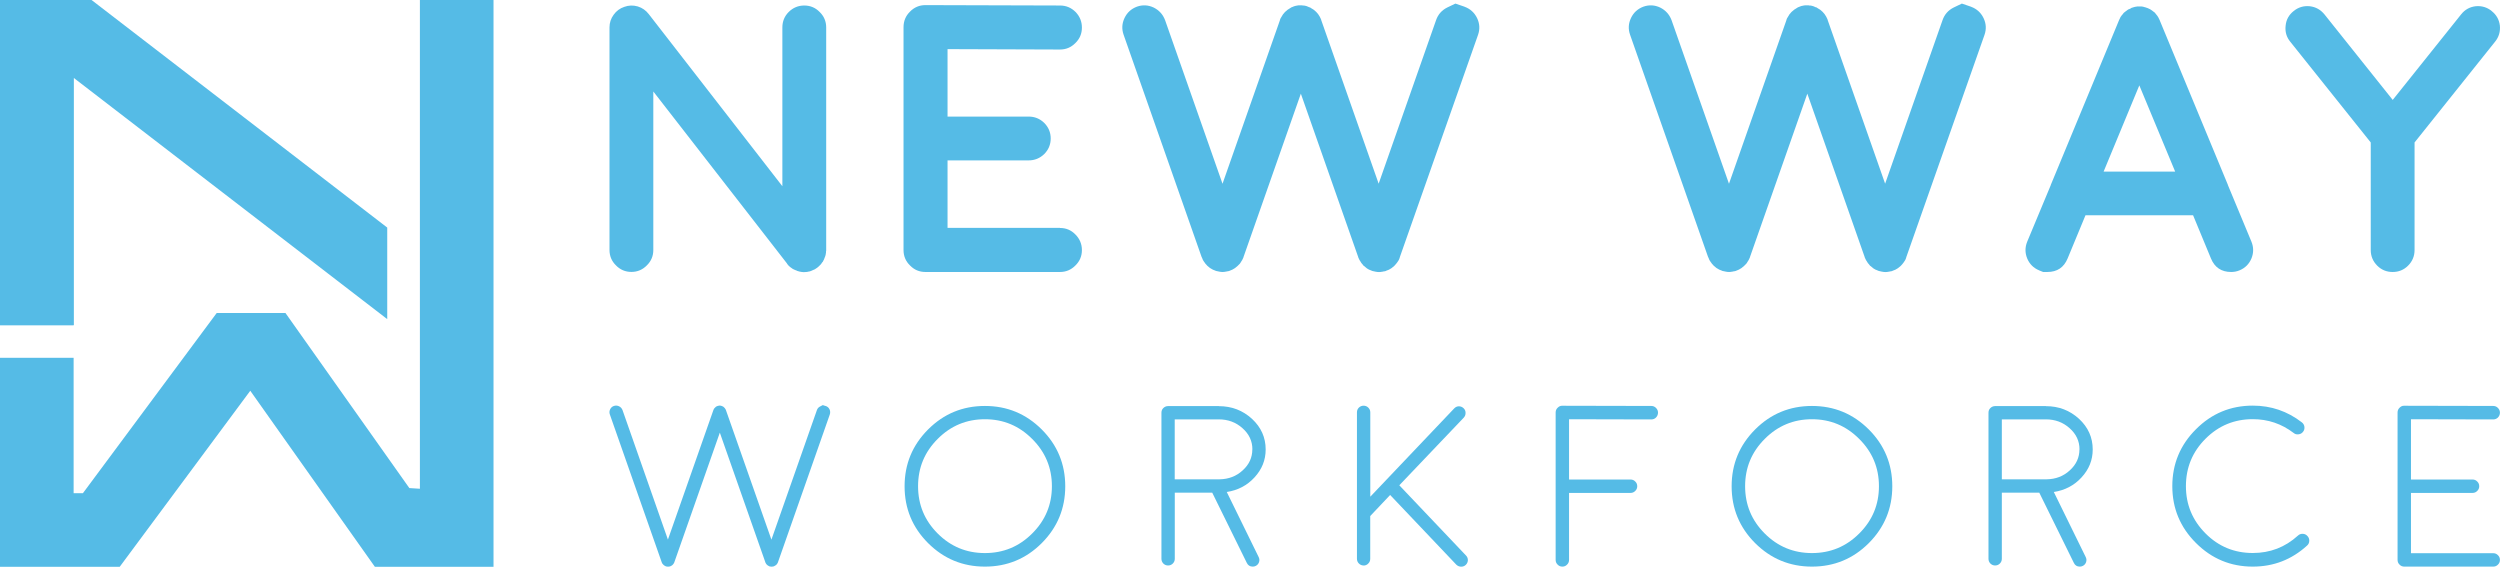
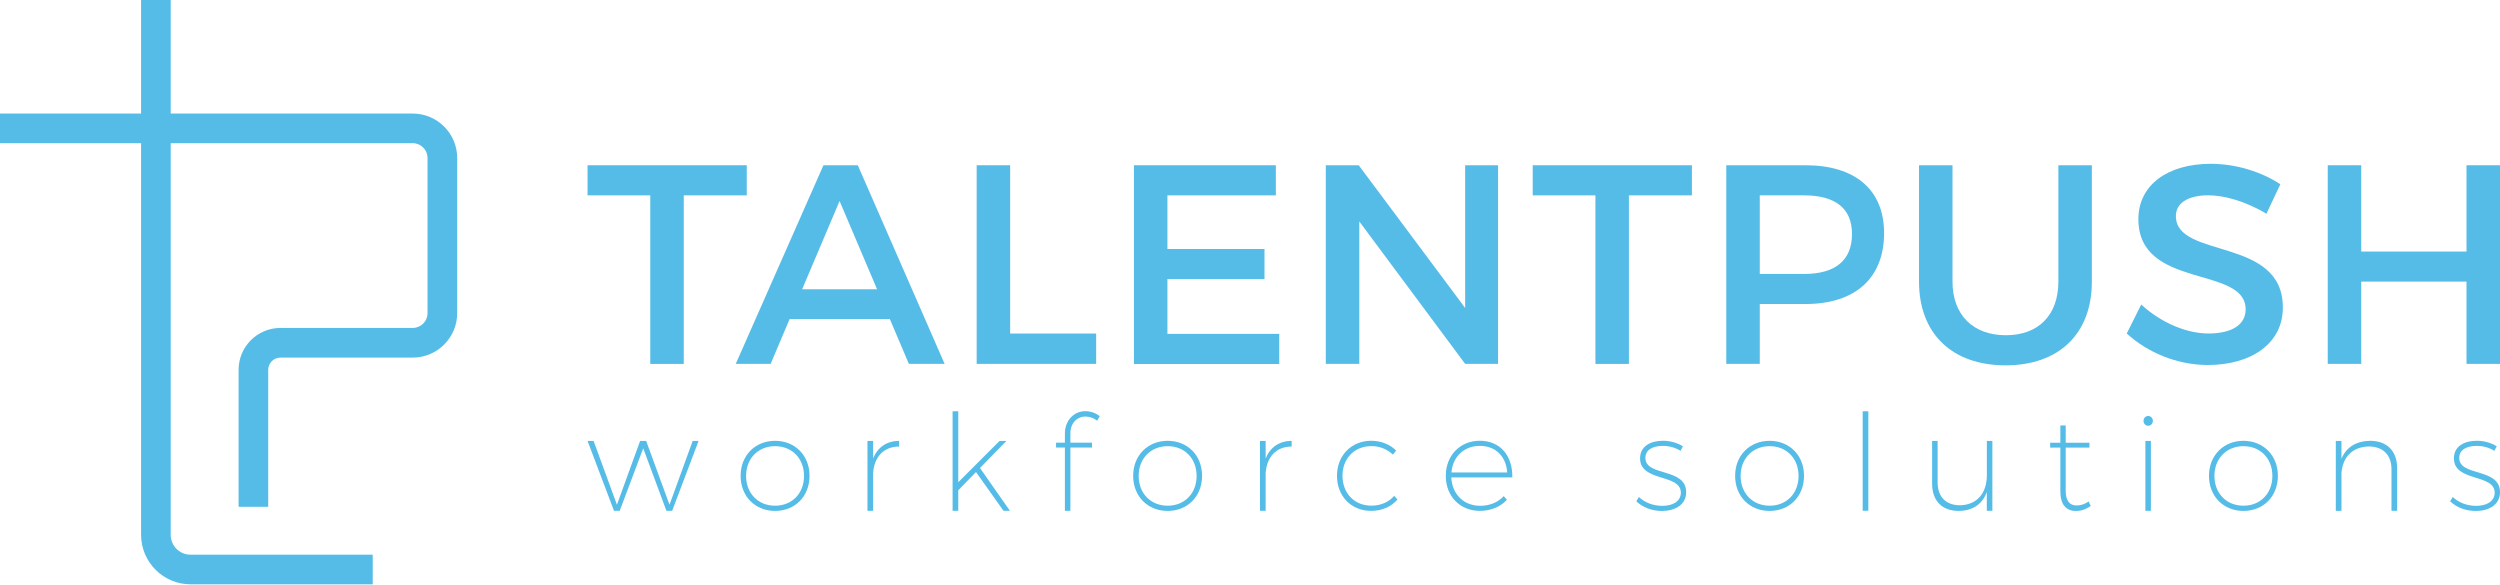
- <svg xmlns="http://www.w3.org/2000/svg" id="Layer_1" height="44" data-name="Layer 1" viewBox="0 0 376.58 85.38">
+ <svg xmlns="http://www.w3.org/2000/svg" version="1.1" id="Layer_1" x="0px" y="0px" viewBox="0 0 517.4 120.93" style="enable-background:new 0 0 517.4 120.93;" xml:space="preserve">
+   <style type="text/css">
+ 	.st0{fill:#55BCE7;}
+ </style>
  <g>
    <g>
-       <rect y="10.08" width="11.09" height="38.91" style="fill: #55bbe6; stroke-width: 0px;" />
-       <polygon points="74.34 0 74.34 85.38 56.47 85.38 37.7 58.86 18.03 85.38 0 85.38 0 53.9 11.09 53.9 11.09 74.29 12.49 74.29 32.64 47.15 43 47.15 61.66 73.52 63.25 73.62 63.25 0 74.34 0" style="fill: #55bbe6; stroke-width: 0px;" />
-     </g>
-     <polygon points="13.79 0 58.33 34.28 58.33 48.07 11.09 11.72 11.09 48.98 0 48.98 0 0 13.79 0" style="fill: #55bbe6; stroke-width: 0px;" />
-   </g>
-   <g>
-     <g>
-       <path d="M118.57,39.71h-.03v-.03l-20.13-25.9v23.88c0,.91-.33,1.69-.98,2.32-.64.65-1.41.98-2.32.98s-1.69-.33-2.32-.98c-.65-.63-.98-1.41-.98-2.32V4.13c0-.71.21-1.34.62-1.9.41-.58.95-.98,1.62-1.2.65-.24,1.33-.26,2.02-.06.67.21,1.22.59,1.65,1.15l20.13,25.93V4.13c0-.91.32-1.69.95-2.32.65-.65,1.44-.98,2.35-.98s1.69.33,2.32.98c.65.63.98,1.41.98,2.32v33.6s0,.09-.03.17v.14s0,.09-.03.17c0,.07,0,.13-.03.17l-.03.14c-.02.09-.04.15-.06.17,0,.02-.02.07-.06.14-.02.07-.04.13-.06.17l-.06.14-.08.14s-.05.09-.08.17l-.09.08s-.06.09-.11.17l-.08.11s-.06.06-.11.11c-.06.07-.09.11-.11.11,0,.02-.04.06-.11.11-.06.06-.1.09-.14.11.06-.04.05-.03-.03.03l-.03.03c-.15.11-.29.21-.42.28h-.03c-.15.07-.3.14-.45.2-.07.04-.09.05-.06.03-.15.06-.31.09-.48.11l-.09.03c-.17.02-.33.03-.47.03-.11,0-.23,0-.36-.03.04.02.02.02-.06,0-.11-.02-.21-.04-.28-.06.02.02-.02.01-.11-.03-.09-.02-.17-.04-.22-.06-.02,0-.06-.02-.11-.06-.09-.02-.17-.05-.22-.08-.04,0-.07-.02-.11-.06-.07-.04-.14-.07-.2-.08-.06-.04-.09-.07-.11-.08-.06-.04-.12-.08-.2-.14-.06-.04-.09-.07-.11-.08-.09-.07-.18-.15-.25-.22l-.03-.03v-.03c-.07-.07-.11-.11-.11-.11,0,0-.03-.04-.08-.11Z" style="fill: #55bbe6; stroke-width: 0px;" />
-       <path d="M159.67,34.34c.92,0,1.69.33,2.32.98.65.65.98,1.44.98,2.35s-.33,1.69-.98,2.32c-.64.65-1.41.98-2.32.98h-20.27c-.92,0-1.69-.33-2.32-.98-.65-.63-.98-1.41-.98-2.32V4.1c0-.93.33-1.72.98-2.35.63-.65,1.41-.98,2.32-.98h.03l20.24.06c.92,0,1.7.33,2.35.98.63.65.95,1.44.95,2.35s-.33,1.69-.98,2.32c-.64.65-1.41.98-2.32.98h-.03l-16.91-.06v10.16h12.21c.92,0,1.7.32,2.35.95.65.65.98,1.44.98,2.35s-.33,1.7-.98,2.35c-.65.63-1.44.95-2.35.95h-12.21v10.16h16.94Z" style="fill: #55bbe6; stroke-width: 0px;" />
-       <path d="M220.62,1.02c.86.32,1.48.89,1.88,1.71.39.82.44,1.66.14,2.52l-11.79,33.51v.03c-.04.13-.09.27-.17.42-.04.04-.06.07-.06.08-.07.13-.16.25-.25.36.04-.06.02-.03-.06.08-.07.09-.16.19-.25.28-.06.06-.07.07-.06.06-.11.09-.22.19-.34.28.02-.02,0,0-.08.06-.11.07-.22.14-.34.2-.06.02-.07.03-.06.03-.13.06-.25.1-.37.14-.07.04-.08.05-.03.03-.11.04-.24.07-.39.08-.15.04-.19.05-.14.03-.19.04-.36.06-.53.06s-.35-.02-.53-.06c.06.02.01,0-.14-.03-.15-.02-.27-.05-.36-.08.04.02.02,0-.06-.03-.11-.04-.22-.08-.34-.14l-.08-.03c-.11-.06-.22-.12-.34-.2,0-.02,0-.03-.03-.03l-.03-.03c-.13-.09-.24-.19-.34-.28,0,.02-.03,0-.08-.06-.09-.09-.18-.2-.25-.31l-.06-.06c-.07-.11-.15-.23-.22-.36-.02-.04-.04-.07-.06-.08-.07-.15-.14-.29-.2-.42v-.03l-8.65-24.64-8.65,24.64v.03c-.06.13-.12.27-.2.42-.02.04-.04.07-.06.08-.07.13-.15.25-.22.36.04-.06.02-.03-.06.08-.09.09-.19.19-.28.28-.06.06-.07.07-.06.06-.09.09-.21.19-.34.28.04-.02,0,0-.08.06-.11.07-.22.14-.34.2-.06.02-.07.03-.06.03-.13.06-.24.1-.34.14-.09.04-.11.05-.06.03-.11.04-.24.07-.39.08-.13.04-.18.05-.14.03-.17.04-.34.06-.5.06-.19,0-.36-.02-.53-.06.06.02,0,0-.14-.03-.15-.02-.28-.05-.39-.08.06.02.05,0-.03-.03-.11-.04-.23-.08-.36-.14.02,0,0,0-.06-.03-.11-.06-.22-.12-.34-.2-.02-.02-.04-.03-.06-.03,0-.02-.01-.03-.03-.03-.11-.09-.22-.19-.34-.28.02.02,0,0-.06-.06-.09-.09-.19-.2-.28-.31l-.03-.06c-.09-.11-.18-.23-.25-.36-.02-.04-.04-.07-.06-.08-.07-.15-.13-.29-.17-.42l-.03-.03-11.76-33.51c-.3-.86-.25-1.7.14-2.52.39-.82,1.02-1.39,1.88-1.71.86-.3,1.7-.25,2.52.14.82.41,1.39,1.05,1.71,1.9l8.65,24.64,8.65-24.64v-.03s.04-.09.06-.17c.06-.11.07-.16.06-.14.02,0,.05-.04.08-.11.15-.3.34-.56.56-.78.24-.24.52-.45.84-.62.07-.04.1-.06.08-.06l.14-.06c.09-.04.15-.06.17-.06-.02,0-.01,0,.03-.03-.02.02.02,0,.11-.03.07-.02.13-.04.17-.06.04,0,.09,0,.17-.03.06-.02.1-.03.14-.03s.1,0,.19-.03h.45c.06,0,.12,0,.19.03h.14s.1,0,.2.03l.11.03c.06.02.13.04.22.06,0,.02,0,.03.03.03h.06v.03h.03s.09.05.17.08l.14.03.11.08c.3.15.57.35.81.59.22.22.41.48.56.76l.06.14.06.11c.04.09.07.16.08.2v.03l8.65,24.64,8.65-24.64c.3-.86.86-1.49,1.68-1.9.82-.39,1.23-.59,1.23-.59,0,0,.44.15,1.32.45Z" style="fill: #55bbe6; stroke-width: 0px;" />
-       <path d="M296.91,1.02c.86.32,1.48.89,1.88,1.71.39.82.44,1.66.14,2.52l-11.79,33.51v.03c-.04.13-.09.27-.17.42-.04.04-.06.07-.06.08-.07.13-.16.25-.25.36.04-.06.02-.03-.06.08-.07.09-.16.19-.25.28-.06.06-.07.07-.06.06-.11.09-.22.19-.34.28.02-.02,0,0-.08.06-.11.07-.22.14-.34.2-.06.02-.07.03-.06.03-.13.06-.25.1-.37.14-.07.04-.08.05-.03.03-.11.04-.24.07-.39.08-.15.04-.19.05-.14.03-.19.04-.36.06-.53.06s-.35-.02-.53-.06c.06.02.01,0-.14-.03-.15-.02-.27-.05-.36-.08.04.02.02,0-.06-.03-.11-.04-.22-.08-.34-.14l-.08-.03c-.11-.06-.22-.12-.34-.2,0-.02,0-.03-.03-.03l-.03-.03c-.13-.09-.24-.19-.34-.28,0,.02-.03,0-.08-.06-.09-.09-.18-.2-.25-.31l-.06-.06c-.07-.11-.15-.23-.22-.36-.02-.04-.04-.07-.06-.08-.07-.15-.14-.29-.2-.42v-.03l-8.65-24.64-8.65,24.64v.03c-.06.13-.12.27-.2.42-.02.04-.04.07-.06.08-.07.13-.15.25-.22.36.04-.06.02-.03-.06.08-.09.09-.19.19-.28.28-.06.06-.07.07-.06.06-.09.09-.21.19-.34.28.04-.02,0,0-.08.06-.11.07-.22.14-.34.2-.06.02-.07.03-.06.03-.13.06-.24.1-.34.14-.09.04-.11.05-.06.03-.11.04-.24.07-.39.08-.13.04-.18.05-.14.03-.17.04-.34.06-.5.06-.19,0-.36-.02-.53-.06.06.02,0,0-.14-.03-.15-.02-.28-.05-.39-.08.06.02.05,0-.03-.03-.11-.04-.23-.08-.36-.14.02,0,0,0-.06-.03-.11-.06-.22-.12-.34-.2-.02-.02-.04-.03-.06-.03,0-.02-.01-.03-.03-.03-.11-.09-.22-.19-.34-.28.02.02,0,0-.06-.06-.09-.09-.19-.2-.28-.31l-.03-.06c-.09-.11-.18-.23-.25-.36-.02-.04-.04-.07-.06-.08-.07-.15-.13-.29-.17-.42l-.03-.03-11.76-33.51c-.3-.86-.25-1.7.14-2.52.39-.82,1.02-1.39,1.88-1.71.86-.3,1.7-.25,2.52.14.82.41,1.39,1.05,1.71,1.9l8.65,24.64,8.65-24.64v-.03s.04-.09.06-.17c.06-.11.07-.16.06-.14.02,0,.05-.04.08-.11.15-.3.34-.56.56-.78.24-.24.52-.45.84-.62.07-.04.1-.06.08-.06l.14-.06c.09-.04.15-.06.17-.06-.02,0-.01,0,.03-.03-.02.02.02,0,.11-.03.07-.02.13-.04.17-.06.04,0,.09,0,.17-.03.06-.02.1-.03.14-.03s.1,0,.19-.03h.45c.06,0,.12,0,.19.03h.14s.1,0,.2.03l.11.03c.06.02.13.04.22.06,0,.02,0,.03.03.03h.06v.03h.03s.09.05.17.08l.14.03.11.08c.3.15.57.35.81.59.22.22.41.48.56.76l.06.14.06.11c.04.09.07.16.08.2v.03l8.65,24.64,8.65-24.64c.3-.86.86-1.49,1.68-1.9.82-.39,1.23-.59,1.23-.59,0,0,.44.15,1.32.45Z" style="fill: #55bbe6; stroke-width: 0px;" />
-       <path d="M307.15,40.72c-.84-.35-1.44-.95-1.79-1.79-.34-.84-.34-1.68,0-2.52l3.56-8.54v-.03l10.3-24.86c.04-.09.09-.19.14-.28l.06-.14c.06-.07.09-.12.11-.14,0-.02.03-.07.09-.14.06-.06.09-.09.11-.11,0-.02.03-.06.08-.11.07-.07.11-.12.11-.14.02-.02.06-.05.11-.08.07-.07.12-.11.14-.11-.02,0,.02-.03.11-.08.07-.06.12-.09.14-.11l.11-.08c.09-.06.15-.08.17-.08.04-.02.1-.05.2-.08.09-.06.12-.07.08-.06-.04.02,0,0,.11-.06.09-.02.16-.04.2-.06.02,0,.08-.02.2-.06l.11-.03s.1,0,.2-.03l.14-.03h.64l.17.03.14.03s.1.02.2.06c.11.02.15.03.11.03.22.06.43.14.62.25-.02-.02.02,0,.11.06.09.06.15.09.17.11l.11.08c.07.06.12.09.14.11.02,0,.06.03.11.08.06.06.1.09.14.11,0,.02.03.06.08.11.07.07.11.12.11.14l.09.11c.07.07.11.12.11.14s.03.07.08.14c.06.07.08.12.08.14.06.09.1.19.14.28l10.3,24.86v.03l3.55,8.54c.34.84.34,1.68,0,2.52-.35.84-.95,1.44-1.79,1.79-.41.17-.83.25-1.26.25-1.47,0-2.49-.68-3.05-2.04l-2.69-6.5h-16.21l-2.69,6.5c-.56,1.36-1.58,2.04-3.05,2.04h-.64s-.21-.08-.62-.25ZM327.65,25.85l-5.4-12.99-5.38,12.99h10.78Z" style="fill: #55bbe6; stroke-width: 0px;" />
-       <path d="M375.33,1.67c.71.56,1.12,1.29,1.23,2.18.09.91-.15,1.73-.73,2.44l-12.12,15.17v16.21c0,.91-.33,1.7-.98,2.35-.63.63-1.41.95-2.32.95s-1.69-.32-2.32-.95c-.65-.65-.98-1.44-.98-2.35v-16.21l-12.12-15.17c-.58-.71-.81-1.52-.7-2.44.09-.9.5-1.62,1.2-2.18.71-.58,1.52-.82,2.44-.73.9.11,1.63.52,2.21,1.23l10.28,12.88,10.3-12.88c.56-.71,1.29-1.12,2.18-1.23.91-.09,1.73.15,2.44.73Z" style="fill: #55bbe6; stroke-width: 0px;" />
+       <g>
+         <g>
+           <path class="st0" d="M77.15,120.93H39.44c-5.64,0-10.24-4.59-10.24-10.24V0h6.13v110.7c0,2.26,1.84,4.1,4.1,4.1h37.71V120.93z" />
+         </g>
+       </g>
+       <g>
+         <g>
+           <path class="st0" d="M55.51,104.89h-6.13V76.53c0-4.78,3.89-8.66,8.66-8.66h27.38c1.69,0,3.06-1.37,3.06-3.06V32.69      c0-1.69-1.37-3.06-3.06-3.06H0v-6.13h85.42c5.07,0,9.2,4.13,9.2,9.2v32.11c0,5.07-4.13,9.2-9.2,9.2H58.04      c-1.39,0-2.53,1.13-2.53,2.53V104.89z" />
+         </g>
+       </g>
    </g>
    <g>
-       <path d="M124.37,61.15c.27.09.47.26.59.52.11.25.12.51.03.78l-7.8,22.23s-.01.01-.03.07c-.01.02-.02.04-.02.05-.02.05-.05.08-.08.12v.02l-.02.02s-.07.09-.12.13c.01-.01,0,0-.03.03-.03.02-.07.04-.12.07-.01.01-.03.02-.05.03-.03.02-.07.04-.12.07h-.02s-.02,0-.02.02c0-.01,0-.01-.02,0-.02.01-.06.02-.1.03-.05,0-.06,0-.05,0-.06.01-.11.02-.17.02-.05,0-.1,0-.15-.02.01,0,0,0-.05,0-.04-.01-.08-.02-.12-.03-.01-.01-.02-.01-.02,0,0-.01,0-.02-.02-.02-.06-.02-.1-.04-.13-.07-.02-.01-.04-.02-.05-.03-.03-.02-.07-.05-.1-.07-.03-.03-.05-.05-.03-.03-.05-.04-.09-.09-.13-.13v-.02s-.02,0-.02-.02c-.02-.03-.05-.07-.07-.12,0-.01-.01-.03-.03-.05-.01-.06-.02-.08-.02-.07l-6.85-19.51-6.85,19.51s-.01.01-.03.07c-.01.02-.02.04-.02.05-.02.05-.05.08-.08.12v.02l-.02.02s-.07.09-.12.13c.01-.01,0,0-.03.03-.03.02-.07.04-.1.07-.02.01-.04.02-.05.03-.04.02-.09.04-.13.07h-.02l-.02.02s0-.01-.02,0c-.02.01-.06.02-.1.03-.05,0-.06,0-.05,0-.06.01-.11.02-.17.02-.04,0-.09,0-.15-.02.01,0,0,0-.05,0-.05-.01-.08-.02-.12-.03t0,0l-.02-.02h-.02s-.09-.04-.13-.07c-.02-.01-.04-.02-.05-.03-.03-.02-.07-.05-.1-.07-.03-.03-.04-.05-.03-.03-.05-.04-.09-.09-.12-.13-.01,0-.02,0-.02-.02l-.02-.02s-.04-.07-.07-.12c0-.01,0-.03-.02-.05-.02-.06-.03-.08-.03-.07l-7.8-22.23c-.1-.27-.09-.53.03-.78.12-.26.31-.43.57-.52.27-.09.53-.07.78.05.25.12.42.32.52.57l6.84,19.51,6.85-19.51s0,.02.03-.05c.01-.03.02-.07.03-.1.02-.02.04-.04.05-.07.02-.03.04-.06.07-.08.02-.03.05-.06.07-.07.02-.02.05-.05.07-.07.02-.02.05-.04.07-.07.03-.02.07-.04.1-.05.02-.01.05-.02.08-.03.08-.03.09-.05.05-.03-.02.01-.01.01.03,0,.03-.01.07-.02.1-.03.05,0,.08,0,.1-.02h.2s.04.02.08.02c.05.01.08.02.1.03.04.01.06.01.05,0l.02.02s.02,0,.03.02c.03.01.06.02.09.03.03.02.06.04.08.05.02.02.05.05.08.07.02.02.05.05.07.07.02.02.05.04.07.07.02.02.04.05.05.08.02.02.04.05.05.07.02.03.04.07.05.1.03.07.04.08.02.05l6.85,19.51,6.85-19.51c.09-.26.26-.45.52-.57.25-.12.37-.19.37-.19,0,0,.13.05.39.13Z" style="fill: #55bbe6; stroke-width: 0px;" />
-       <path d="M148.36,85.35c-3.34,0-6.19-1.18-8.56-3.54-2.36-2.36-3.54-5.21-3.54-8.56s1.18-6.19,3.54-8.56c2.36-2.36,5.21-3.54,8.56-3.54s6.19,1.18,8.56,3.54c2.36,2.36,3.54,5.22,3.54,8.56s-1.18,6.19-3.54,8.56c-2.36,2.36-5.22,3.54-8.56,3.54ZM148.36,63.15c-2.78,0-5.15.99-7.12,2.97-1.97,1.97-2.95,4.34-2.95,7.12s.98,5.15,2.95,7.12c1.97,1.97,4.34,2.95,7.12,2.95s5.15-.98,7.12-2.95c1.98-1.97,2.97-4.34,2.97-7.12s-.99-5.15-2.97-7.12c-1.97-1.98-4.34-2.97-7.12-2.97Z" style="fill: #55bbe6; stroke-width: 0px;" />
-       <path d="M183.59,61.18c1.95,0,3.61.64,5,1.91,1.37,1.27,2.06,2.81,2.06,4.61,0,1.6-.56,3-1.69,4.22-1.1,1.2-2.49,1.93-4.17,2.19l4.81,9.81c.12.25.14.5.05.76-.09.26-.26.45-.51.57-.13.07-.28.1-.44.1-.42,0-.71-.19-.89-.56l-5.21-10.58h-5.64v9.97c0,.27-.1.51-.3.71-.19.19-.43.29-.71.29s-.51-.1-.71-.29c-.19-.2-.29-.44-.29-.71v-22.01c0-.28.09-.52.29-.71.2-.19.44-.29.71-.29h7.65ZM188.65,67.69c0-1.25-.5-2.31-1.49-3.19-.99-.89-2.18-1.33-3.58-1.33h-6.63v9.03h6.75c1.37-.02,2.54-.47,3.49-1.35.97-.88,1.45-1.93,1.45-3.16Z" style="fill: #55bbe6; stroke-width: 0px;" />
-       <path d="M205.4,85.18c-.27,0-.51-.1-.71-.3-.19-.19-.29-.43-.29-.71v-22.06c0-.27.09-.51.29-.71.2-.19.44-.29.71-.29s.52.1.71.29c.2.2.3.44.3.71v12.71l12.64-13.3c.19-.2.42-.31.69-.32.28,0,.52.1.72.29.2.19.3.42.3.69.01.28-.08.52-.27.73l-9.71,10.19,10.04,10.57c.19.19.29.43.29.71-.01.28-.12.52-.32.71-.19.18-.42.27-.69.27s-.52-.1-.73-.3l-9.97-10.5-3,3.17v6.45c0,.28-.1.52-.3.71-.19.2-.43.3-.71.3Z" style="fill: #55bbe6; stroke-width: 0px;" />
-       <path d="M236.35,84.34c0,.28-.1.52-.3.71-.19.2-.43.3-.71.3s-.52-.1-.71-.3c-.2-.19-.3-.43-.3-.71v-22.21c0-.28.1-.52.3-.71.21-.21.45-.32.71-.3l13.4.03c.28,0,.52.1.71.3.2.2.3.44.3.71s-.1.52-.3.73c-.19.19-.43.29-.71.29l-12.39-.03v9.08h9.26c.28,0,.52.1.71.3.2.19.3.43.3.71s-.1.52-.3.71c-.19.2-.43.3-.71.3h-9.26v10.09Z" style="fill: #55bbe6; stroke-width: 0px;" />
-       <path d="M272.94,85.35c-3.34,0-6.19-1.18-8.56-3.54-2.36-2.36-3.54-5.21-3.54-8.56s1.18-6.19,3.54-8.56c2.36-2.36,5.21-3.54,8.56-3.54s6.19,1.18,8.56,3.54c2.36,2.36,3.54,5.22,3.54,8.56s-1.18,6.19-3.54,8.56c-2.36,2.36-5.22,3.54-8.56,3.54ZM272.94,63.15c-2.78,0-5.15.99-7.12,2.97-1.97,1.97-2.95,4.34-2.95,7.12s.98,5.15,2.95,7.12c1.97,1.97,4.34,2.95,7.12,2.95s5.15-.98,7.12-2.95c1.98-1.97,2.97-4.34,2.97-7.12s-.99-5.15-2.97-7.12c-1.97-1.98-4.34-2.97-7.12-2.97Z" style="fill: #55bbe6; stroke-width: 0px;" />
-       <path d="M308.17,61.18c1.95,0,3.61.64,5,1.91,1.37,1.27,2.06,2.81,2.06,4.61,0,1.6-.56,3-1.69,4.22-1.1,1.2-2.49,1.93-4.17,2.19l4.81,9.81c.12.25.14.5.05.76-.09.26-.26.45-.51.57-.13.07-.28.1-.44.1-.42,0-.71-.19-.89-.56l-5.21-10.58h-5.64v9.97c0,.27-.1.51-.3.71-.19.19-.43.29-.71.29s-.51-.1-.71-.29c-.19-.2-.29-.44-.29-.71v-22.01c0-.28.09-.52.29-.71.2-.19.44-.29.71-.29h7.65ZM313.24,67.69c0-1.25-.5-2.31-1.49-3.19-.99-.89-2.18-1.33-3.58-1.33h-6.63v9.03h6.75c1.37-.02,2.54-.47,3.49-1.35.97-.88,1.45-1.93,1.45-3.16Z" style="fill: #55bbe6; stroke-width: 0px;" />
-       <path d="M339.34,85.35c-3.34,0-6.19-1.19-8.56-3.56-2.37-2.36-3.56-5.22-3.56-8.56s1.19-6.21,3.56-8.57c2.36-2.37,5.22-3.56,8.56-3.56,2.76,0,5.22.84,7.39,2.52.22.17.35.39.39.67.03.28-.03.53-.2.74-.17.23-.4.36-.68.39-.28.04-.53-.02-.74-.2-1.81-1.38-3.86-2.08-6.16-2.08-2.78,0-5.15.98-7.12,2.95-1.97,1.97-2.95,4.35-2.95,7.14s.99,5.15,2.95,7.12,4.34,2.95,7.12,2.95c2.61,0,4.88-.87,6.8-2.62.2-.19.44-.28.73-.27.28.01.52.12.71.34.19.2.28.44.27.73-.01.28-.12.52-.34.71-2.31,2.1-5.03,3.16-8.17,3.16Z" style="fill: #55bbe6; stroke-width: 0px;" />
-       <path d="M362.16,85.35c-.28,0-.52-.1-.71-.3-.2-.19-.3-.43-.3-.71v-22.21c0-.28.1-.52.3-.71.2-.21.44-.32.71-.3l13.4.03c.28,0,.52.1.71.3.2.2.3.44.3.71s-.1.52-.3.73c-.19.19-.43.29-.71.29l-12.39-.03v9.08h9.27c.28,0,.52.1.71.3.2.19.3.43.3.71s-.1.52-.3.71c-.19.2-.43.3-.71.3h-9.27v9.08h12.39c.28,0,.52.1.71.3.2.19.3.43.3.71s-.1.52-.3.71c-.19.2-.43.3-.71.3h-13.4Z" style="fill: #55bbe6; stroke-width: 0px;" />
+       <g>
+         <path class="st0" d="M141.51,40.43v34.89h-6.93V40.43H121.6V34.2h32.95v6.23H141.51z" />
+         <path class="st0" d="M163.42,66.03l-3.93,9.28h-7.22l18.15-41.11h7.11l17.97,41.11h-7.4l-3.94-9.28H163.42z M173.76,41.6     l-7.75,18.27h15.51L173.76,41.6z" />
+         <path class="st0" d="M226.86,69.03v6.28h-24.73V34.2h6.93v34.83H226.86z" />
+         <path class="st0" d="M241.61,40.43v11.1h20.09v6.23h-20.09v11.34h23.14v6.23h-30.07V34.2h29.37v6.23H241.61z" />
+         <path class="st0" d="M303.23,75.31l-21.91-29.48v29.48h-6.93V34.2h6.81l22.03,29.54V34.2h6.81v41.11H303.23z" />
+         <path class="st0" d="M337.12,40.43v34.89h-6.93V40.43h-12.98V34.2h32.95v6.23H337.12z" />
+         <path class="st0" d="M373.66,34.2c10.34,0,16.27,5.11,16.27,14.04c0,9.28-5.93,14.68-16.27,14.68h-9.46v12.39h-6.93V34.2H373.66z      M364.2,56.7h9.16c6.34,0,9.93-2.7,9.93-8.28c0-5.4-3.58-7.99-9.93-7.99h-9.16V56.7z" />
+         <path class="st0" d="M432.93,58.28c0,10.75-6.75,17.33-17.86,17.33c-11.1,0-17.91-6.58-17.91-17.33V34.2h6.93v24.08     c0,6.93,4.29,11.1,11.04,11.1c6.7,0,10.87-4.11,10.87-11.1V34.2h6.93V58.28z" />
+         <path class="st0" d="M471.94,38.13l-2.88,6.11c-4.46-2.7-8.93-3.82-12.04-3.82c-4.05,0-6.7,1.53-6.7,4.29     c0,8.99,22.2,4.17,22.14,18.97c0,7.34-6.46,11.86-15.51,11.86c-6.46,0-12.57-2.64-16.8-6.52l3-5.99     c4.23,3.88,9.51,5.99,13.92,5.99c4.82,0,7.69-1.82,7.69-4.99c0-9.16-22.2-4.05-22.2-18.68c0-7.05,6.05-11.45,14.98-11.45     C462.89,33.91,468.12,35.61,471.94,38.13z" />
+         <path class="st0" d="M510.47,75.31V58.28h-21.79v17.03h-6.93V34.2h6.93v17.86h21.79V34.2h6.93v41.11H510.47z" />
+       </g>
+     </g>
+     <g>
+       <path class="st0" d="M137.92,105.71l-4.8-12.93l-4.86,12.93h-1.19l-5.47-14.46h1.25l4.83,13.21l4.8-13.21h1.25l4.83,13.21    l4.8-13.21h1.22l-5.47,14.46H137.92z" />
+       <path class="st0" d="M167.54,98.47c0,4.27-3,7.27-7.13,7.27c-4.11,0-7.13-3-7.13-7.27c0-4.22,3.02-7.24,7.13-7.24    C164.54,91.23,167.54,94.25,167.54,98.47z M154.41,98.5c0,3.64,2.53,6.16,6,6.16c3.5,0,5.99-2.53,5.99-6.16    c0-3.64-2.5-6.16-5.99-6.16C156.93,92.34,154.41,94.86,154.41,98.5z" />
+       <path class="st0" d="M180.7,94.89c0.92-2.33,2.8-3.61,5.38-3.66v1.19c-3.19,0-5.13,2.11-5.38,5.47v7.83h-1.17V91.26h1.17V94.89z" />
+       <path class="st0" d="M198.32,101.47v4.25h-1.17V85.12h1.17V99.8l8.55-8.55h1.42l-5.47,5.61l6.19,8.85h-1.33l-5.69-8.02    L198.32,101.47z" />
+       <path class="st0" d="M221.53,89.65v1.97H226v1h-4.47v13.1h-1.14v-13.1h-1.83v-1h1.83v-1.89c0-2.8,1.97-4.66,4.27-4.63    c1.05,0,2.14,0.39,2.94,1.03l-0.53,0.94c-0.69-0.53-1.55-0.86-2.39-0.86C222.92,86.18,221.53,87.59,221.53,89.65z" />
+       <path class="st0" d="M248.78,98.47c0,4.27-3,7.27-7.13,7.27c-4.11,0-7.13-3-7.13-7.27c0-4.22,3.03-7.24,7.13-7.24    C245.79,91.23,248.78,94.25,248.78,98.47z M235.66,98.5c0,3.64,2.53,6.16,6,6.16c3.5,0,5.99-2.53,5.99-6.16    c0-3.64-2.5-6.16-5.99-6.16C238.18,92.34,235.66,94.86,235.66,98.5z" />
+       <path class="st0" d="M261.94,94.89c0.92-2.33,2.8-3.61,5.38-3.66v1.19c-3.19,0-5.13,2.11-5.38,5.47v7.83h-1.17V91.26h1.17V94.89z" />
+       <path class="st0" d="M288.95,93.25l-0.67,0.83c-1.17-1.08-2.66-1.75-4.47-1.75c-3.47,0-5.97,2.53-5.97,6.13    c0,3.66,2.5,6.19,5.97,6.19c1.94,0,3.61-0.72,4.72-2.03l0.69,0.75c-1.28,1.5-3.19,2.36-5.44,2.36c-4.08,0-7.08-3-7.08-7.24    s3-7.27,7.08-7.27C285.87,91.23,287.67,91.98,288.95,93.25z" />
+       <path class="st0" d="M312.99,98.8h-12.63c0.17,3.52,2.61,5.88,5.97,5.88c1.97,0,3.72-0.72,4.88-2l0.67,0.75    c-1.33,1.44-3.3,2.3-5.61,2.3c-4.08,0-7.05-3-7.05-7.24s2.97-7.27,7.05-7.27C310.52,91.23,313.07,94.34,312.99,98.8z     M311.93,97.78c-0.22-3.28-2.36-5.5-5.66-5.5c-3.25,0-5.61,2.22-5.88,5.5H311.93z" />
+       <path class="st0" d="M348.3,92.37l-0.5,0.94c-1-0.64-2.28-1.03-3.66-1.03c-2.03,0-3.61,0.78-3.61,2.5c0,3.89,8.44,1.97,8.44,7.08    c0,2.69-2.42,3.89-5.02,3.89c-2.03,0-3.97-0.72-5.3-2l0.53-0.89c1.25,1.17,3,1.83,4.83,1.83c2.03,0,3.77-0.8,3.86-2.64    c0.11-4.08-8.44-2.22-8.44-7.19c0-2.53,2.19-3.64,4.75-3.64C345.77,91.23,347.16,91.67,348.3,92.37z" />
+       <path class="st0" d="M373.36,98.47c0,4.27-3,7.27-7.13,7.27c-4.11,0-7.13-3-7.13-7.27c0-4.22,3.03-7.24,7.13-7.24    C370.37,91.23,373.36,94.25,373.36,98.47z M360.24,98.5c0,3.64,2.53,6.16,6,6.16c3.5,0,5.99-2.53,5.99-6.16    c0-3.64-2.5-6.16-5.99-6.16C362.76,92.34,360.24,94.86,360.24,98.5z" />
+       <path class="st0" d="M385.5,105.71V85.12h1.17v20.59H385.5z" />
+       <path class="st0" d="M412.33,105.71h-1.14v-3.86c-0.92,2.5-2.94,3.86-5.8,3.89c-3.5,0-5.52-2.11-5.52-5.66v-8.83h1.14v8.6    c0,2.97,1.72,4.72,4.64,4.72c3.5-0.08,5.55-2.47,5.55-6.24v-7.08h1.14V105.71z" />
+       <path class="st0" d="M432.71,104.72c-0.92,0.64-1.94,1.03-3.02,1.03c-2.05,0.03-3.28-1.3-3.28-4.02v-9.1h-2.11v-1h2.11v-3.58h1.11    v3.58h4.91v1h-4.91v8.96c0,2.05,0.81,3.05,2.3,3.02c0.83,0,1.69-0.3,2.44-0.83L432.71,104.72z" />
+       <path class="st0" d="M445.56,87.09c0,0.58-0.44,1.03-0.97,1.03c-0.53,0-0.97-0.44-0.97-1.03c0-0.55,0.44-1,0.97-1    C445.12,86.09,445.56,86.54,445.56,87.09z M444.01,105.71V91.26h1.14v14.46H444.01z" />
+       <path class="st0" d="M471.43,98.47c0,4.27-3,7.27-7.13,7.27c-4.11,0-7.13-3-7.13-7.27c0-4.22,3.03-7.24,7.13-7.24    C468.43,91.23,471.43,94.25,471.43,98.47z M458.3,98.5c0,3.64,2.53,6.16,6,6.16c3.5,0,5.99-2.53,5.99-6.16    c0-3.64-2.5-6.16-5.99-6.16C460.83,92.34,458.3,94.86,458.3,98.5z" />
+       <path class="st0" d="M496.11,96.89v8.83h-1.17v-8.6c0-2.97-1.75-4.72-4.72-4.72c-3.33,0.08-5.38,2.16-5.63,5.5v7.83h-1.17V91.26    h1.17v3.69c0.97-2.39,3.03-3.66,5.91-3.72C494.03,91.23,496.11,93.36,496.11,96.89z" />
+       <path class="st0" d="M516.73,92.37l-0.5,0.94c-1-0.64-2.28-1.03-3.66-1.03c-2.03,0-3.61,0.78-3.61,2.5c0,3.89,8.44,1.97,8.44,7.08    c0,2.69-2.42,3.89-5.02,3.89c-2.03,0-3.97-0.72-5.3-2l0.53-0.89c1.25,1.17,3,1.83,4.83,1.83c2.03,0,3.77-0.8,3.86-2.64    c0.11-4.08-8.44-2.22-8.44-7.19c0-2.53,2.19-3.64,4.75-3.64C514.21,91.23,515.6,91.67,516.73,92.37z" />
    </g>
  </g>
</svg>
